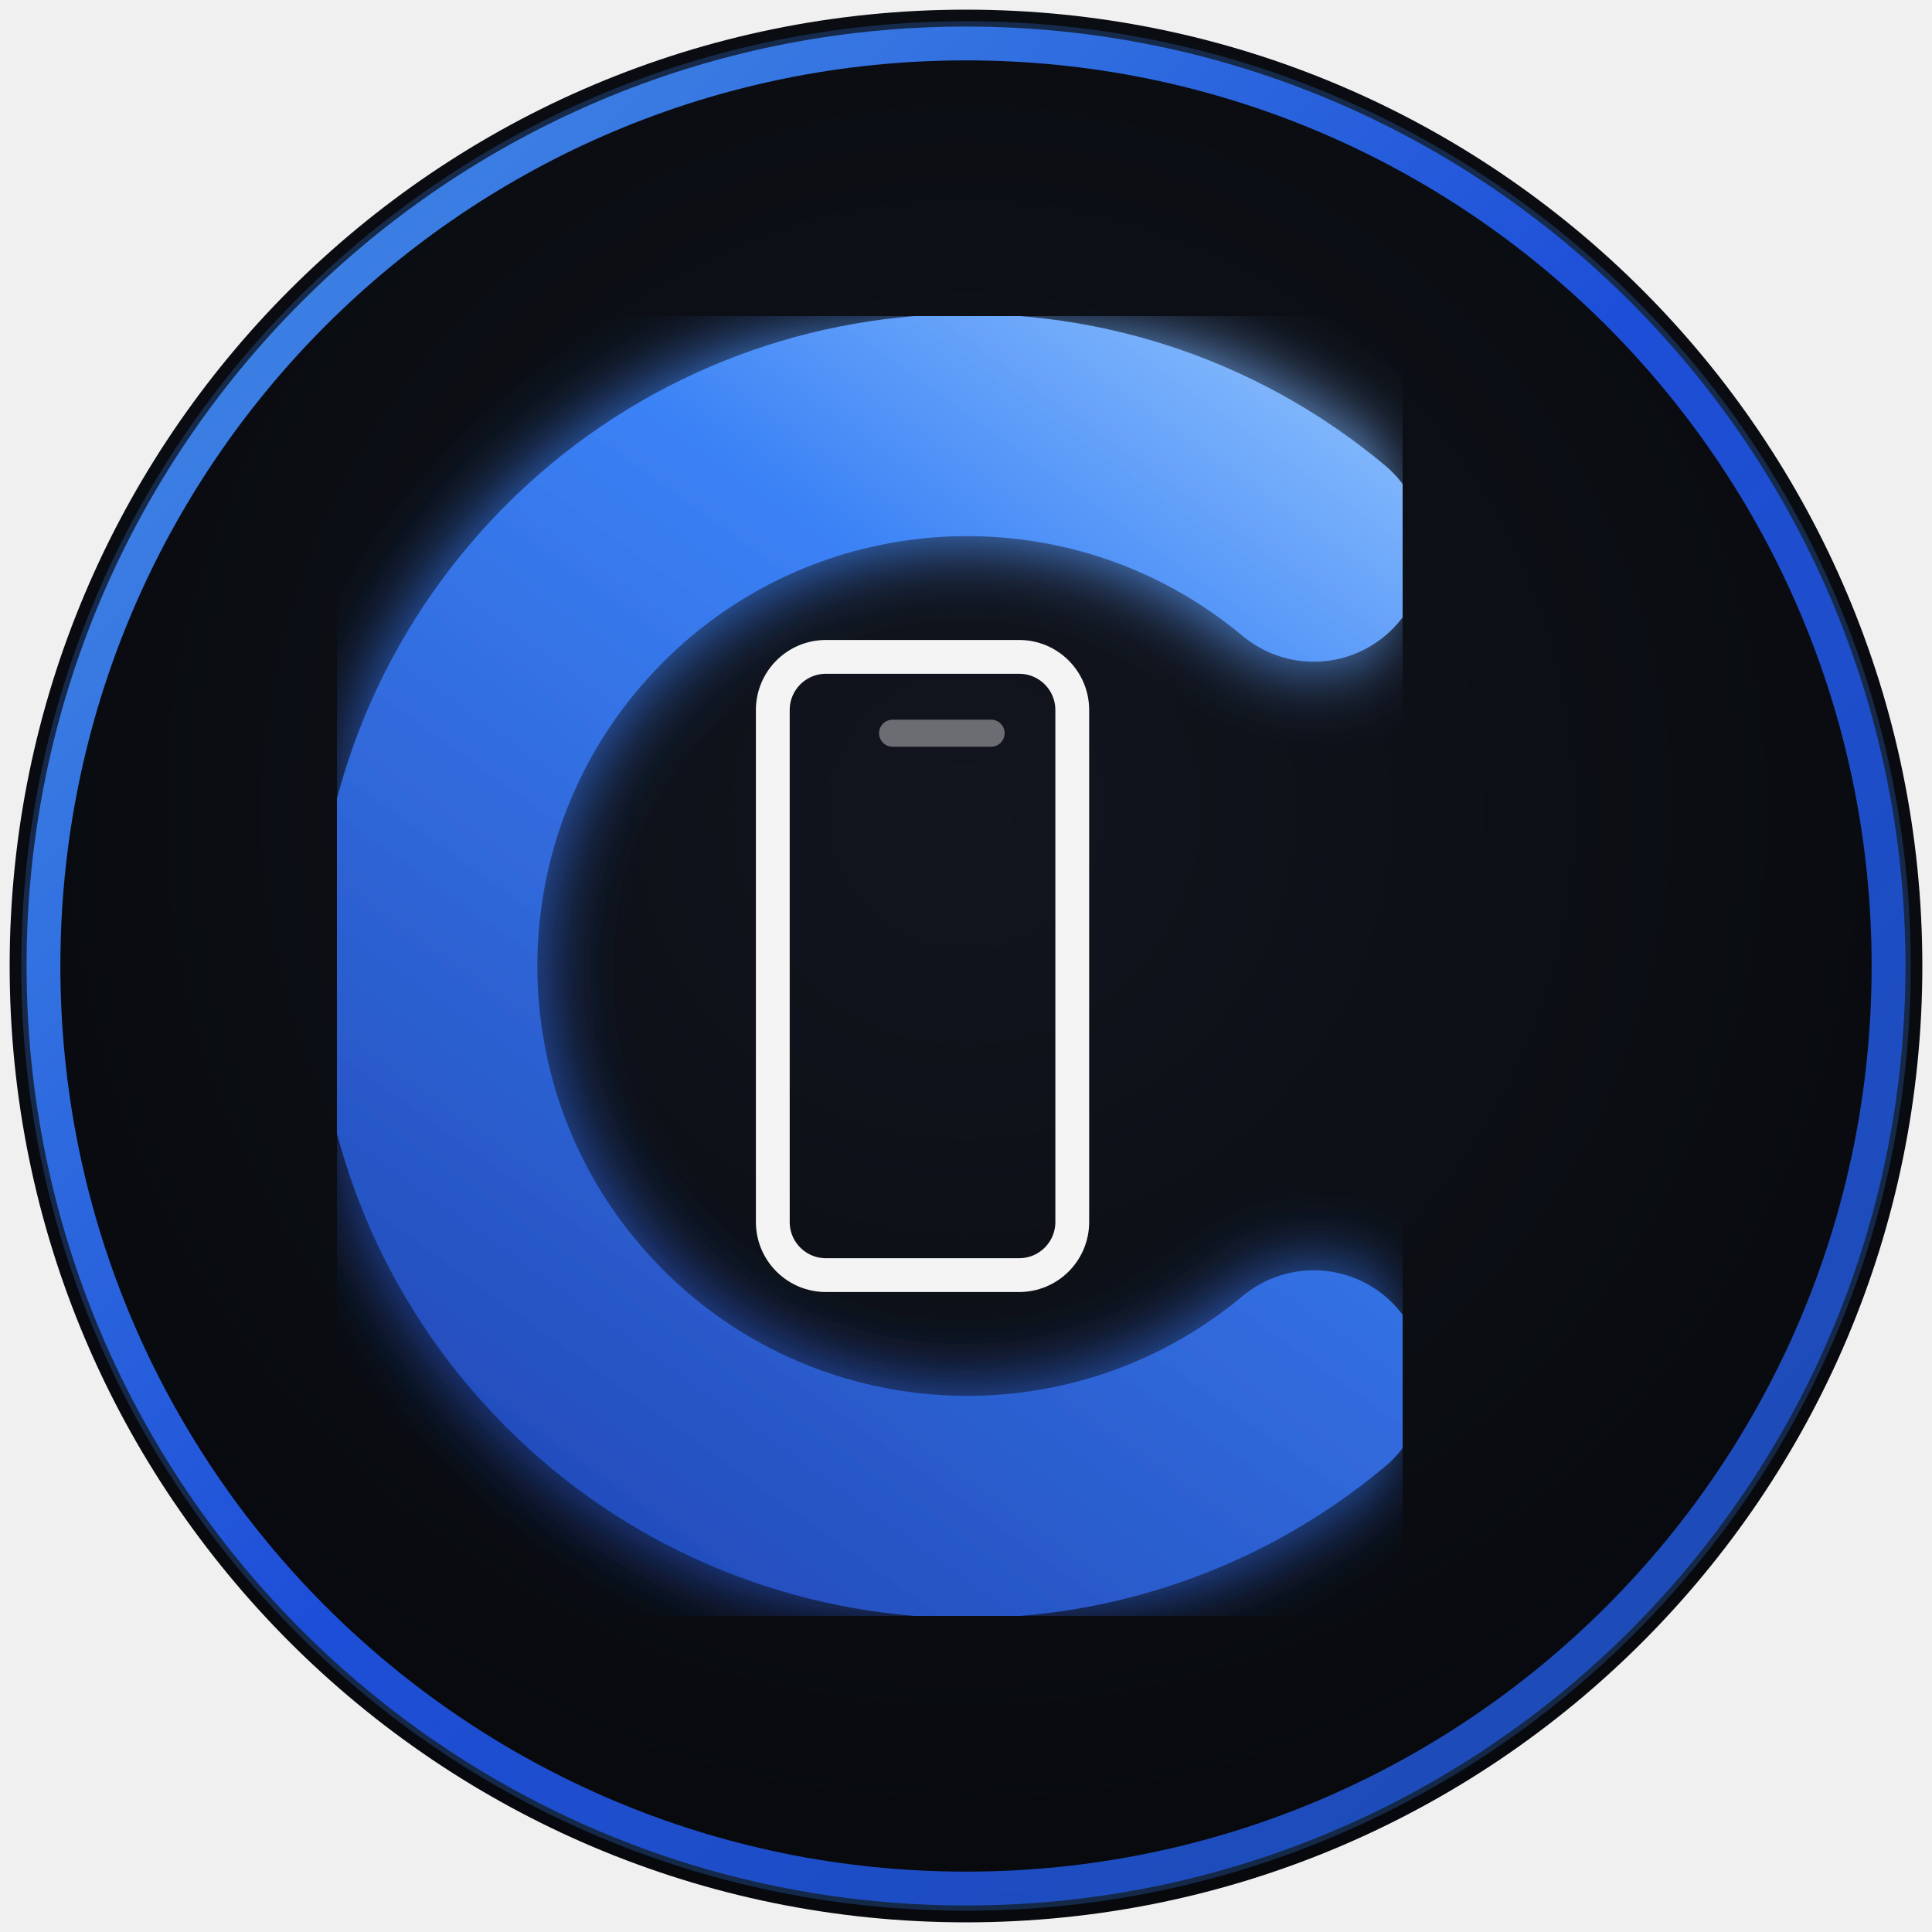
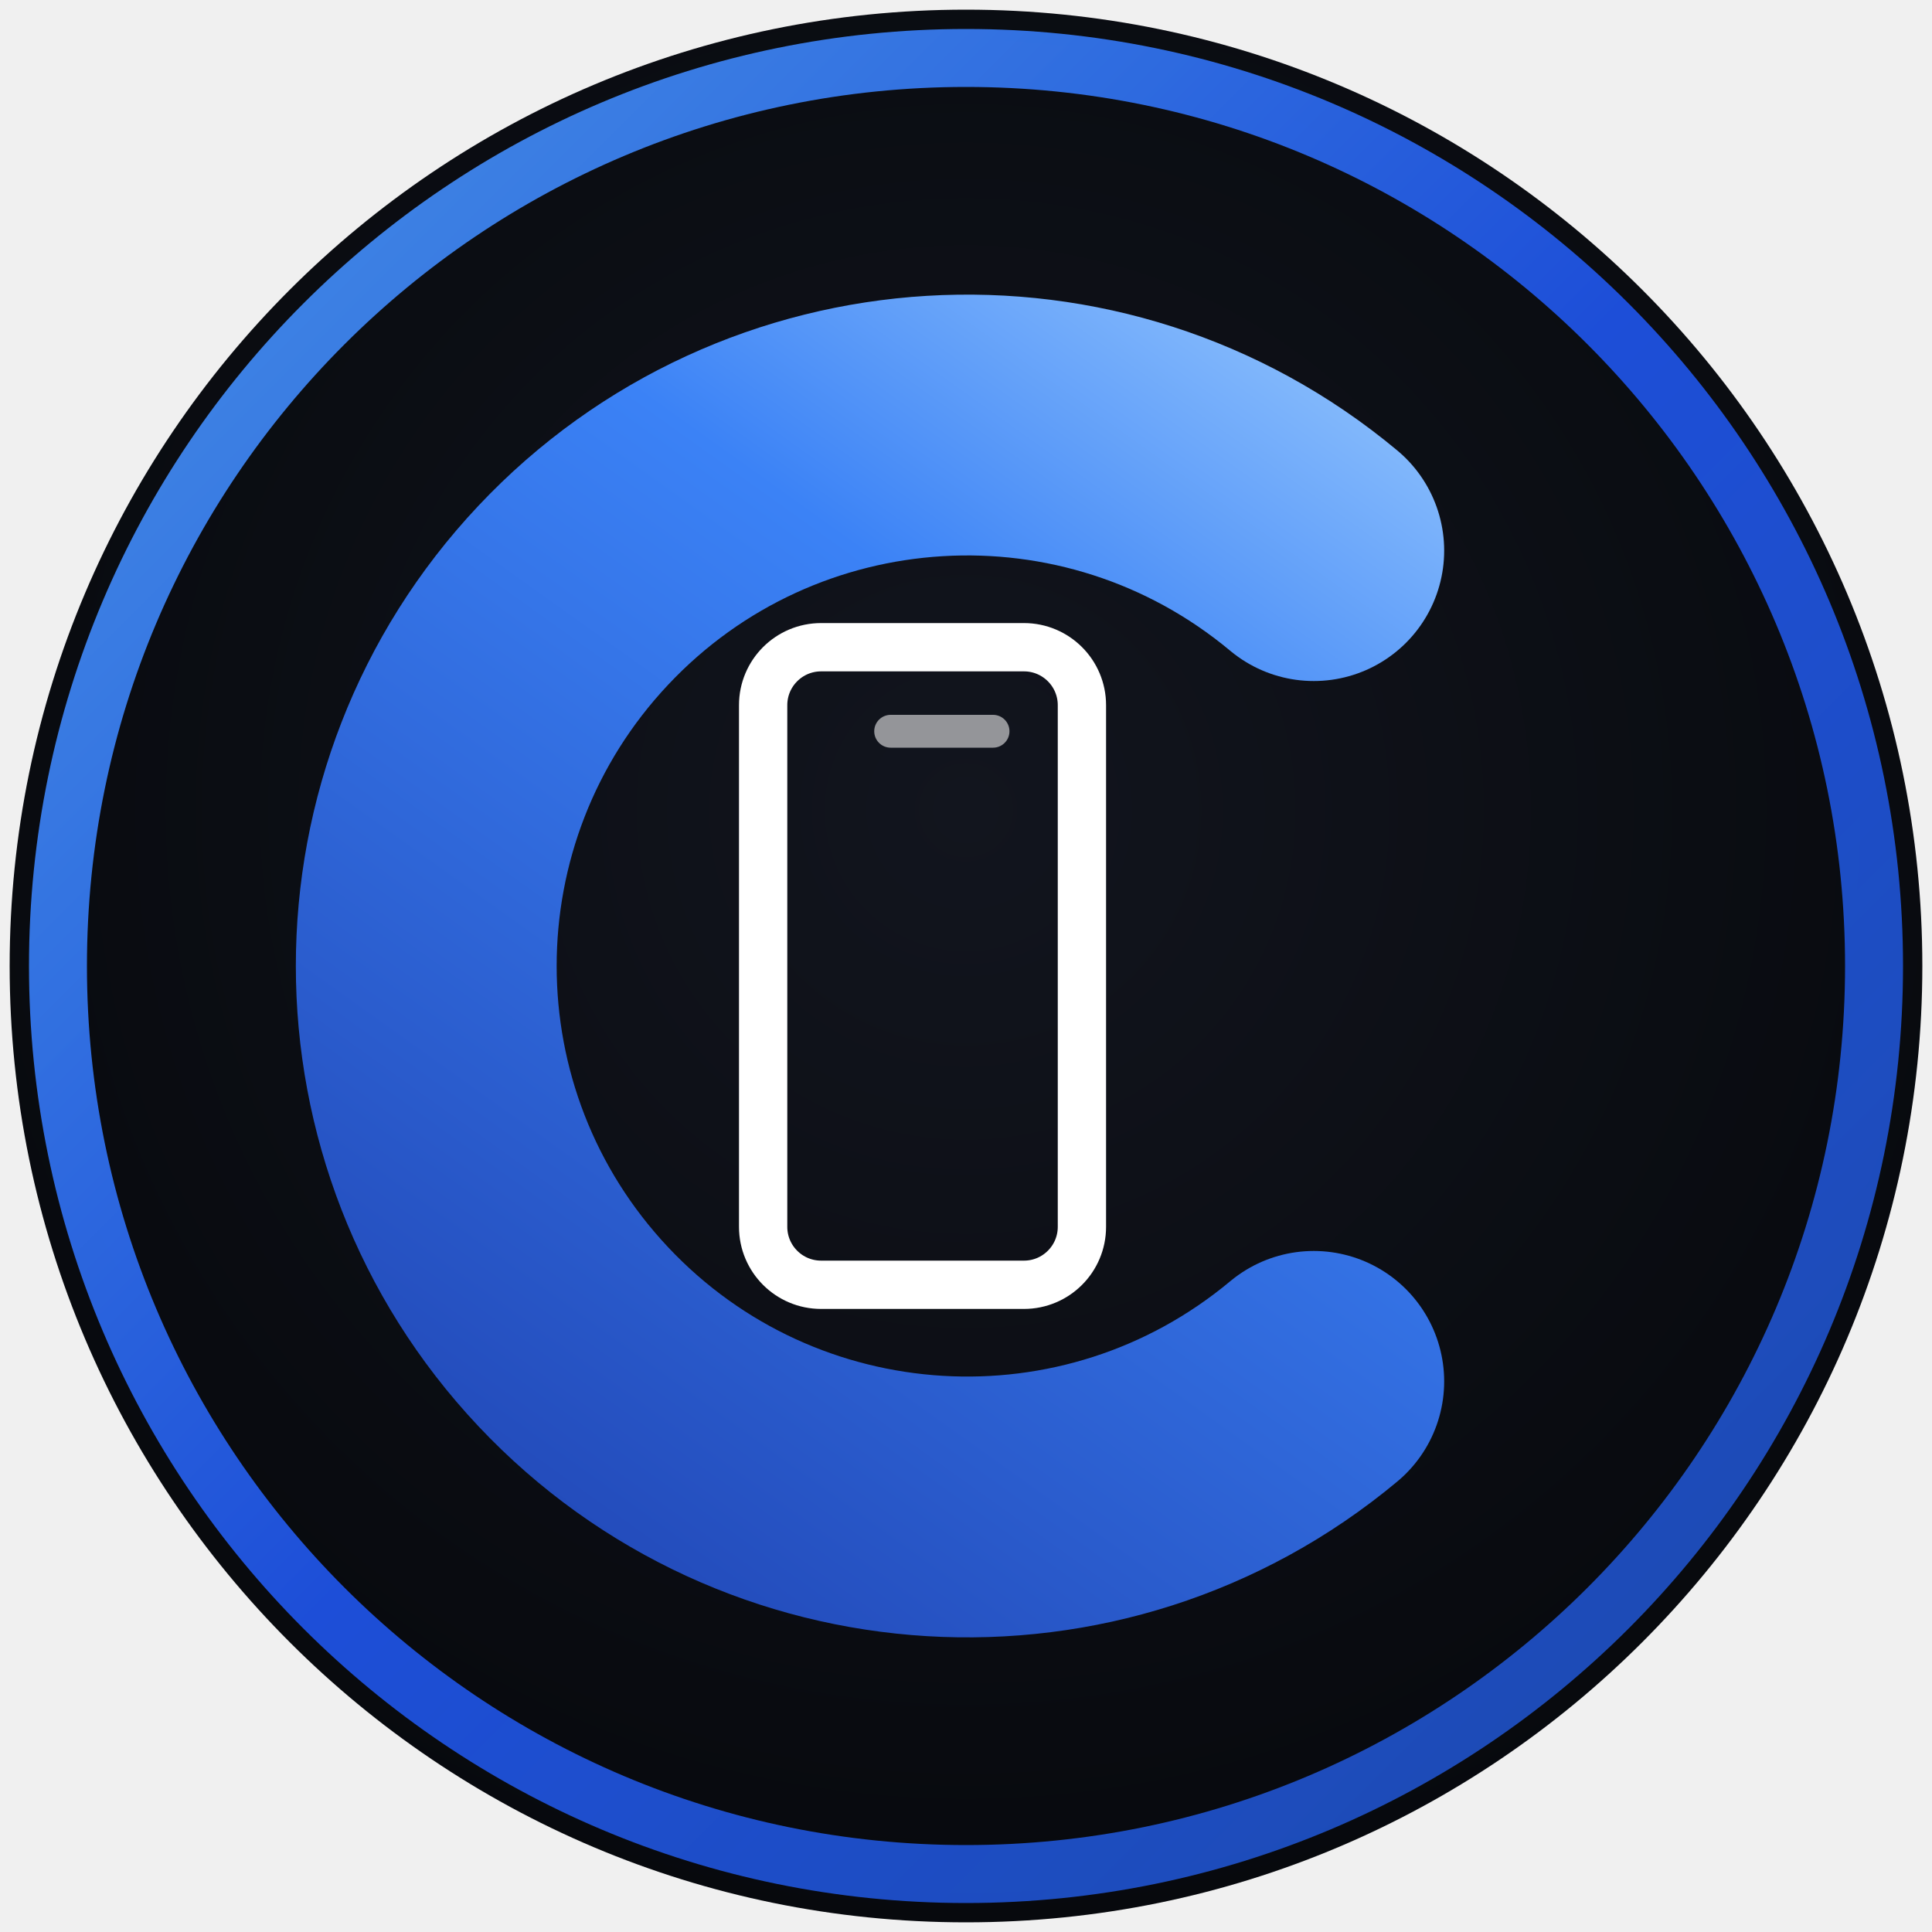
<svg xmlns="http://www.w3.org/2000/svg" viewBox="0 0 200 200">
  <defs>
    <radialGradient id="bg" cx="50%" cy="42%" r="58%">
      <stop offset="0%" stop-color="#12151e" />
      <stop offset="100%" stop-color="#07090d" />
    </radialGradient>
    <linearGradient id="ringGrad" x1="0%" y1="0%" x2="100%" y2="100%">
      <stop offset="0%" stop-color="#4d9fff" stop-opacity="0.9" />
      <stop offset="50%" stop-color="#1d4ed8" />
      <stop offset="100%" stop-color="#2563eb" stop-opacity="0.7" />
    </linearGradient>
    <linearGradient id="cGrad" x1="140" y1="30" x2="40" y2="170" gradientUnits="userSpaceOnUse">
      <stop offset="0%" stop-color="#93c5fd" />
      <stop offset="30%" stop-color="#3b82f6" />
      <stop offset="100%" stop-color="#1e40af" />
    </linearGradient>
    <linearGradient id="linesGrad" x1="0%" y1="0%" x2="100%" y2="0%">
      <stop offset="0%" stop-color="#2563eb" />
      <stop offset="100%" stop-color="#60a5fa" />
    </linearGradient>
-     <filter id="glow">
-       <feGaussianBlur stdDeviation="4" result="blur" />
-       <feMerge>
-         <feMergeNode in="blur" />
-         <feMergeNode in="SourceGraphic" />
-       </feMerge>
-     </filter>
  </defs>
  <circle cx="100" cy="100" r="99" fill="url(#bg)" />
-   <circle cx="100" cy="100" r="97.5" fill="none" stroke="#3b82f6" stroke-width="0.6" opacity="0.25" />
-   <circle cx="100" cy="100" r="95.5" fill="none" stroke="url(#ringGrad)" stroke-width="3.5" />
-   <path d="M 136 57 A 56 56 0 1 0 136 143" fill="none" stroke="url(#cGrad)" stroke-width="23" stroke-linecap="round" filter="url(#glow)" />
-   <rect x="80" y="68" width="31" height="64" rx="5.5" ry="5.5" fill="none" stroke="white" stroke-width="3.5" opacity="0.95" />
-   <rect x="91" y="74.5" width="13" height="2.8" rx="1.4" fill="white" opacity="0.38" />
-   <line x1="114" y1="88" x2="146" y2="88" stroke="url(#linesGrad)" stroke-width="5.5" stroke-linecap="round" />
-   <line x1="114" y1="100" x2="141" y2="100" stroke="url(#linesGrad)" stroke-width="4.2" stroke-linecap="round" />
-   <line x1="114" y1="112" x2="136" y2="112" stroke="url(#linesGrad)" stroke-width="3" stroke-linecap="round" />
+   <circle cx="100" cy="100" r="94" fill="none" stroke="url(#ringGrad)" stroke-width="6" />
+   <path d="M 136 57 A 56 56 0 1 0 136 143" fill="none" stroke="url(#cGrad)" stroke-width="27" stroke-linecap="round" />
+   <rect x="79" y="67" width="33" height="66" rx="6" ry="6" fill="none" stroke="white" stroke-width="5" />
+   <rect x="90.5" y="74" width="14" height="3.4" rx="1.7" fill="white" opacity="0.55" />
+   <line x1="116" y1="88" x2="148" y2="88" stroke="url(#linesGrad)" stroke-width="7" stroke-linecap="round" />
+   <line x1="116" y1="100" x2="142" y2="100" stroke="url(#linesGrad)" stroke-width="5.5" stroke-linecap="round" />
+   <line x1="116" y1="112" x2="136" y2="112" stroke="url(#linesGrad)" stroke-width="4" stroke-linecap="round" />
</svg>
